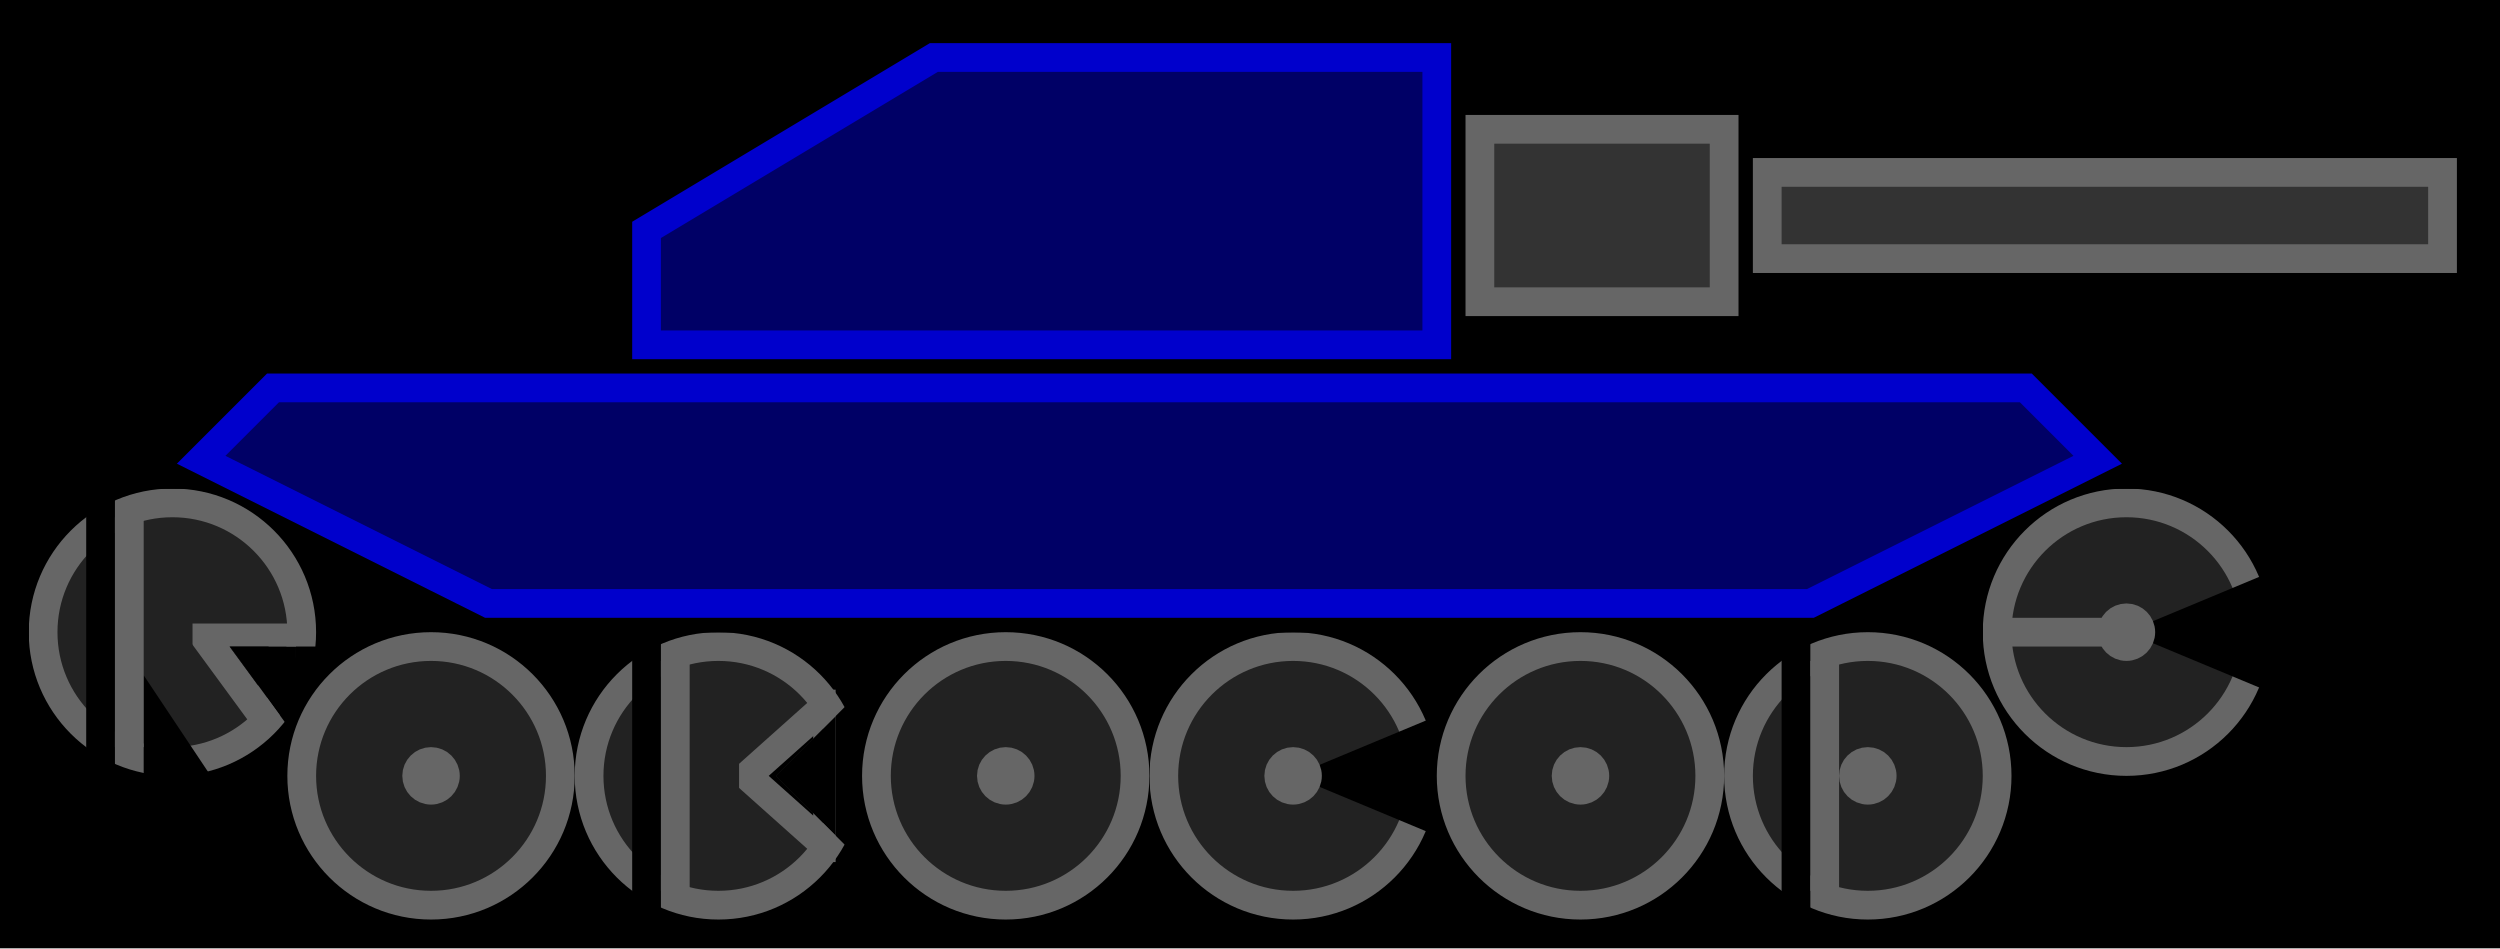
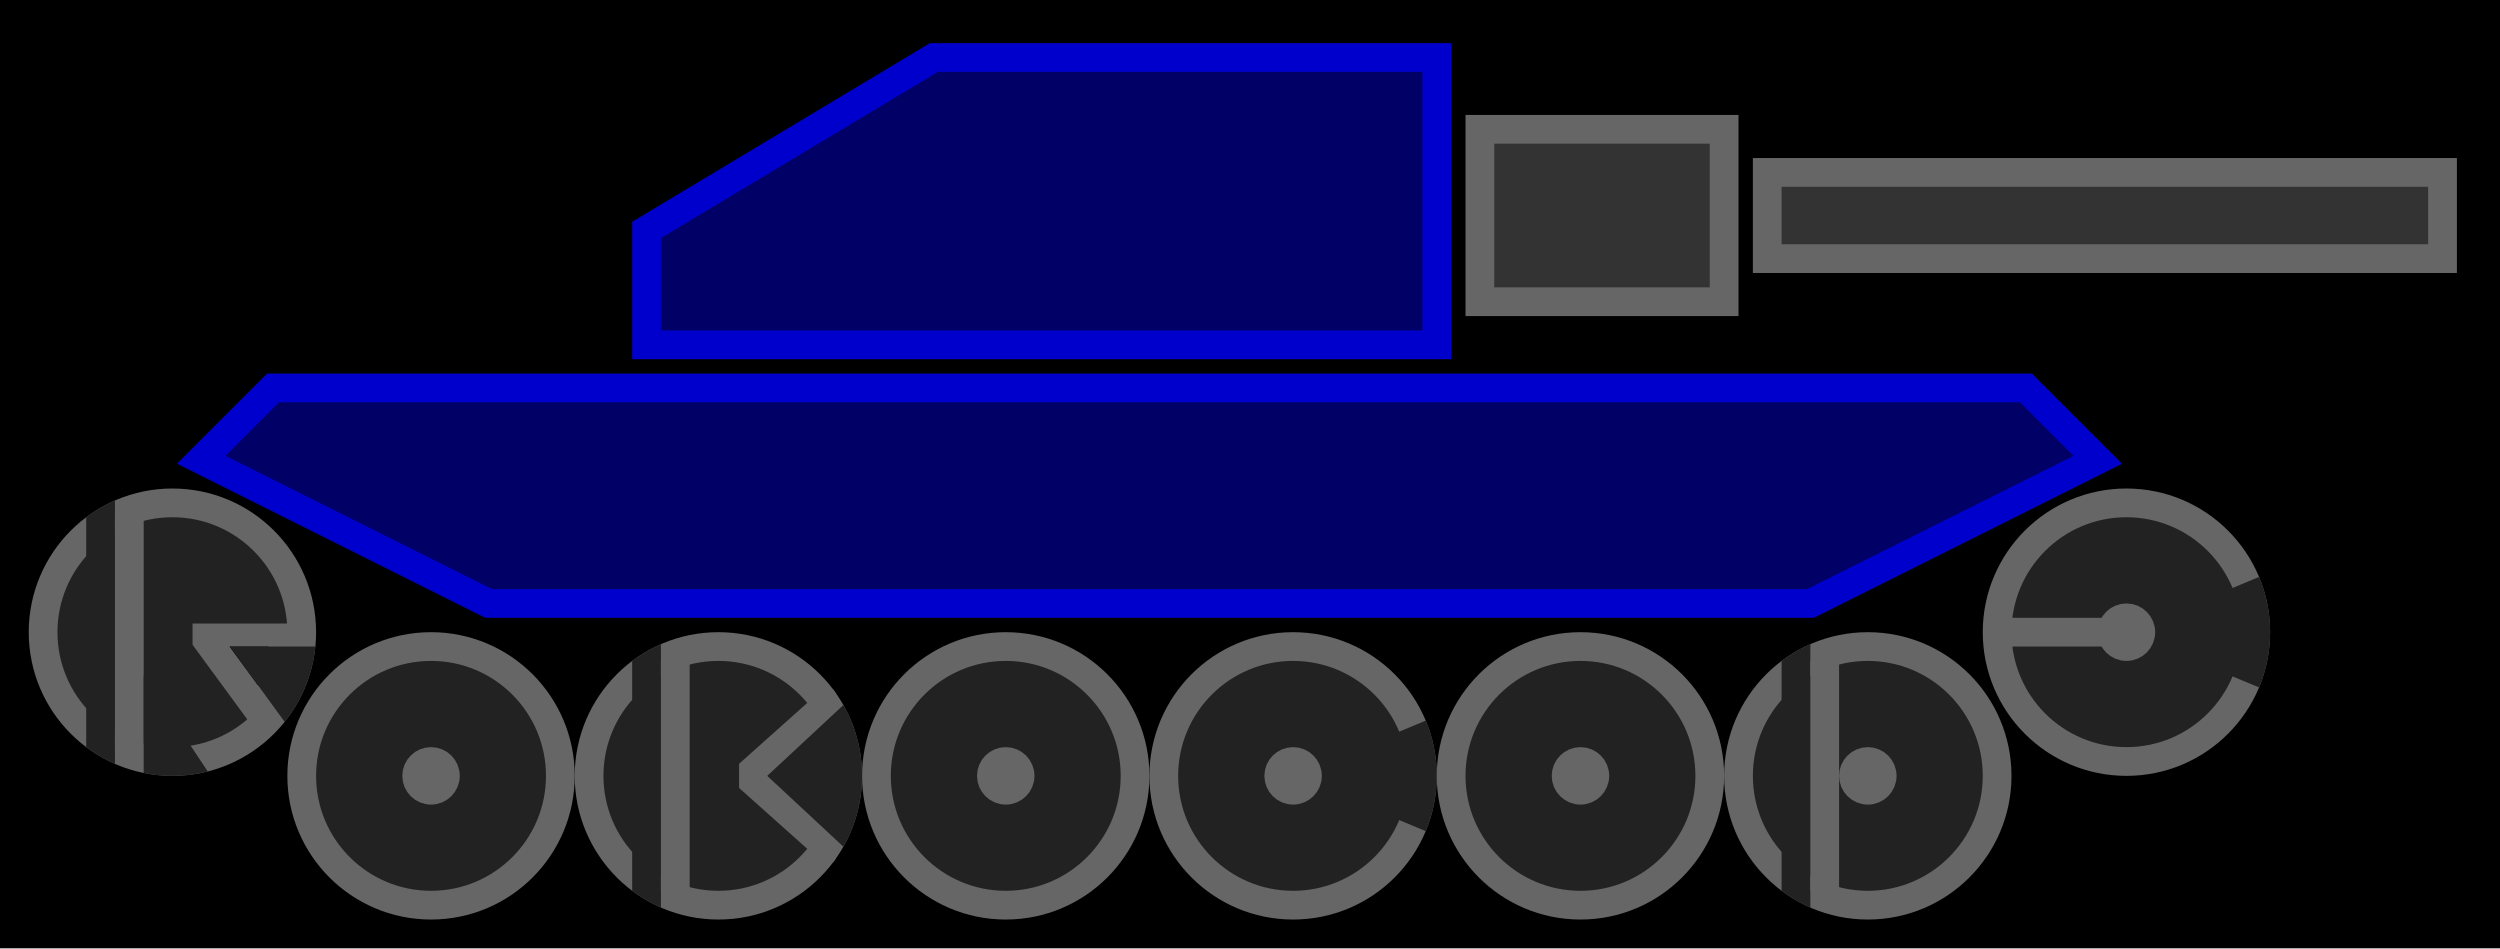
<svg xmlns="http://www.w3.org/2000/svg" xmlns:xlink="http://www.w3.org/1999/xlink" version="1.1" width="870" height="330">
  <rect x="0" y="0" width="100%" height="100%" fill="black" />
  <g>
-     <polygon fill="#006" stroke-width="10" stroke="#00C" points="225,120 225,80 325,20 500,20 500,120" />
-     <polygon fill="#333" stroke-width="10" stroke="#666" points="515,105 515,45 600,45 600,105" />
-     <polygon fill="#333" stroke-width="10" stroke="#666" points="615,90 615,60 850,60 850,90" />
-     <polygon fill="#006" stroke-width="10" stroke="#00C" points="95,135 70,160 170,210 630,210 730,160 705,135" />
-     <use transform="translate(10, 170)" xlink:href="#letter-r" />
-     <use transform="translate(100, 220)" xlink:href="#letter-o" />
-     <use transform="translate(200, 220)" xlink:href="#letter-b" />
-     <use transform="translate(300, 220)" xlink:href="#letter-o" />
-     <use transform="translate(400, 220)" xlink:href="#letter-c" />
-     <use transform="translate(500, 220)" xlink:href="#letter-o" />
-     <use transform="translate(600, 220)" xlink:href="#letter-d" />
-     <use transform="translate(690, 170)" xlink:href="#letter-e" />
+     <use xlink:href="#robocode-logo" />
  </g>
  <defs>
+     <symbol id="robocode-logo">
+       <polygon fill="#006" stroke-width="10" stroke="#00C" points="225,120 225,80 325,20 500,20 500,120" />
+       <polygon fill="#333" stroke-width="10" stroke="#666" points="515,105 515,45 600,45 600,105" />
+       <polygon fill="#333" stroke-width="10" stroke="#666" points="615,90 615,60 850,60 850,90" />
+       <polygon fill="#006" stroke-width="10" stroke="#00C" points="95,135 70,160 170,210 630,210 730,160 705,135" />
+       <use transform="translate(10, 170)" xlink:href="#letter-r" />
+       <use transform="translate(100, 220)" xlink:href="#letter-o" />
+       <use transform="translate(200, 220)" xlink:href="#letter-b" />
+       <use transform="translate(300, 220)" xlink:href="#letter-o" />
+       <use transform="translate(400, 220)" xlink:href="#letter-c" />
+       <use transform="translate(500, 220)" xlink:href="#letter-o" />
+       <use transform="translate(600, 220)" xlink:href="#letter-d" />
+       <use transform="translate(690, 170)" xlink:href="#letter-e" />
+     </symbol>
    <symbol id="letter-r">
-       <circle cx="50" cy="50" r="45" stroke="#666" stroke-width="10" fill="#222" mask="url(#r_hole)" />
-       <polygon stroke="#666" stroke-width="10" points="60,50 90,50 82,80" mask="url(#r_hole)" />
-       <rect x="20" y="0" width="10" height="100" />
+       <circle cx="50" cy="50" r="45" stroke="#666" stroke-width="10" fill="#222" />
+       <polygon stroke="#666" stroke-width="10" points="60,50 90,50 82,80" mask="url(#wheel_hole)" />
+       <rect x="20" y="0" width="10" height="100" fill="#222" mask="url(#wheel_hole)" />
      <rect x="30" y="10" width="10" height="80" fill="#666" />
+       <polygon points="70,55 100,55 110,110" fill="#222" mask="url(#wheel_hole)" />
+       <polygon points="40,110 40,65, 70,110" fill="#222" mask="url(#wheel_hole)" />
    </symbol>
-     <mask id="r_hole">
-       <rect width="100%" height="100%" fill="white" />
-       <polygon points="70,55 100,55 110,110" />
-       <polygon points="40,110 40,65, 70,110" />
+     <mask id="wheel_hole">
+       <circle cx="50" cy="50" r="50" fill="white" />
    </mask>
    <symbol id="letter-o">
      <circle cx="50" cy="50" r="45" stroke="#666" stroke-width="10" fill="#222" />
      <circle cx="50" cy="50" r="5" stroke="#666" stroke-width="10" />
    </symbol>
    <symbol id="letter-b">
-       <circle cx="50" cy="50" r="45" stroke="#666" stroke-width="10" fill="#222" mask="url(#b_hole)" />
-       <polygon stroke="#666" stroke-width="10" points="60,50 88,25 88,75" mask="url(#b_hole)" />
-       <rect x="20" y="0" width="10" height="100" />
+       <circle cx="50" cy="50" r="45" stroke="#666" stroke-width="10" fill="#222" />
+       <polygon stroke="#666" stroke-width="10" points="60,50 88,25 88,75" mask="url(#wheel_hole)" />
+       <rect x="20" y="0" width="10" height="100" fill="#222" mask="url(#wheel_hole)" />
      <rect x="30" y="10" width="10" height="80" fill="#666" />
+       <polygon points="67,50 110,10 110,90" fill="#222" mask="url(#wheel_hole)" />
    </symbol>
-     <mask id="b_hole">
-       <rect width="100%" height="100%" fill="white" />
-       <polygon points="70,50 110,10 110,90" />
-     </mask>
    <symbol id="letter-c">
-       <circle cx="50" cy="50" r="45" stroke="#666" stroke-width="10" fill="#222" mask="url(#c_hole)" />
+       <circle cx="50" cy="50" r="45" stroke="#666" stroke-width="10" fill="#222" />
+       <polygon points="50,50 110,25 110,75" fill="#222" mask="url(#wheel_hole)" />
      <circle cx="50" cy="50" r="5" stroke="#666" stroke-width="10" />
    </symbol>
-     <mask id="c_hole">
-       <rect width="100%" height="100%" fill="white" />
-       <polygon points="50,50 110,25 110,75" />
-     </mask>
    <symbol id="letter-d">
      <circle cx="50" cy="50" r="45" stroke="#666" stroke-width="10" fill="#222" />
-       <rect x="20" y="0" width="10" height="100" />
+       <rect x="20" y="0" width="10" height="100" fill="#222" mask="url(#wheel_hole)" />
      <rect x="30" y="10" width="10" height="80" fill="#666" />
      <circle cx="50" cy="50" r="5" stroke="#666" stroke-width="10" />
    </symbol>
    <symbol id="letter-e">
-       <circle cx="50" cy="50" r="45" stroke="#666" stroke-width="10" fill="#222" mask="url(#c_hole)" />
+       <circle cx="50" cy="50" r="45" stroke="#666" stroke-width="10" fill="#222" />
+       <polygon points="50,50 110,25 110,75" fill="#222" mask="url(#wheel_hole)" />
      <line x1="5" y1="50" x2="50" y2="50" stroke="#666" stroke-width="10" />
      <circle cx="50" cy="50" r="5" stroke="#666" stroke-width="10" />
    </symbol>
  </defs>
</svg>
